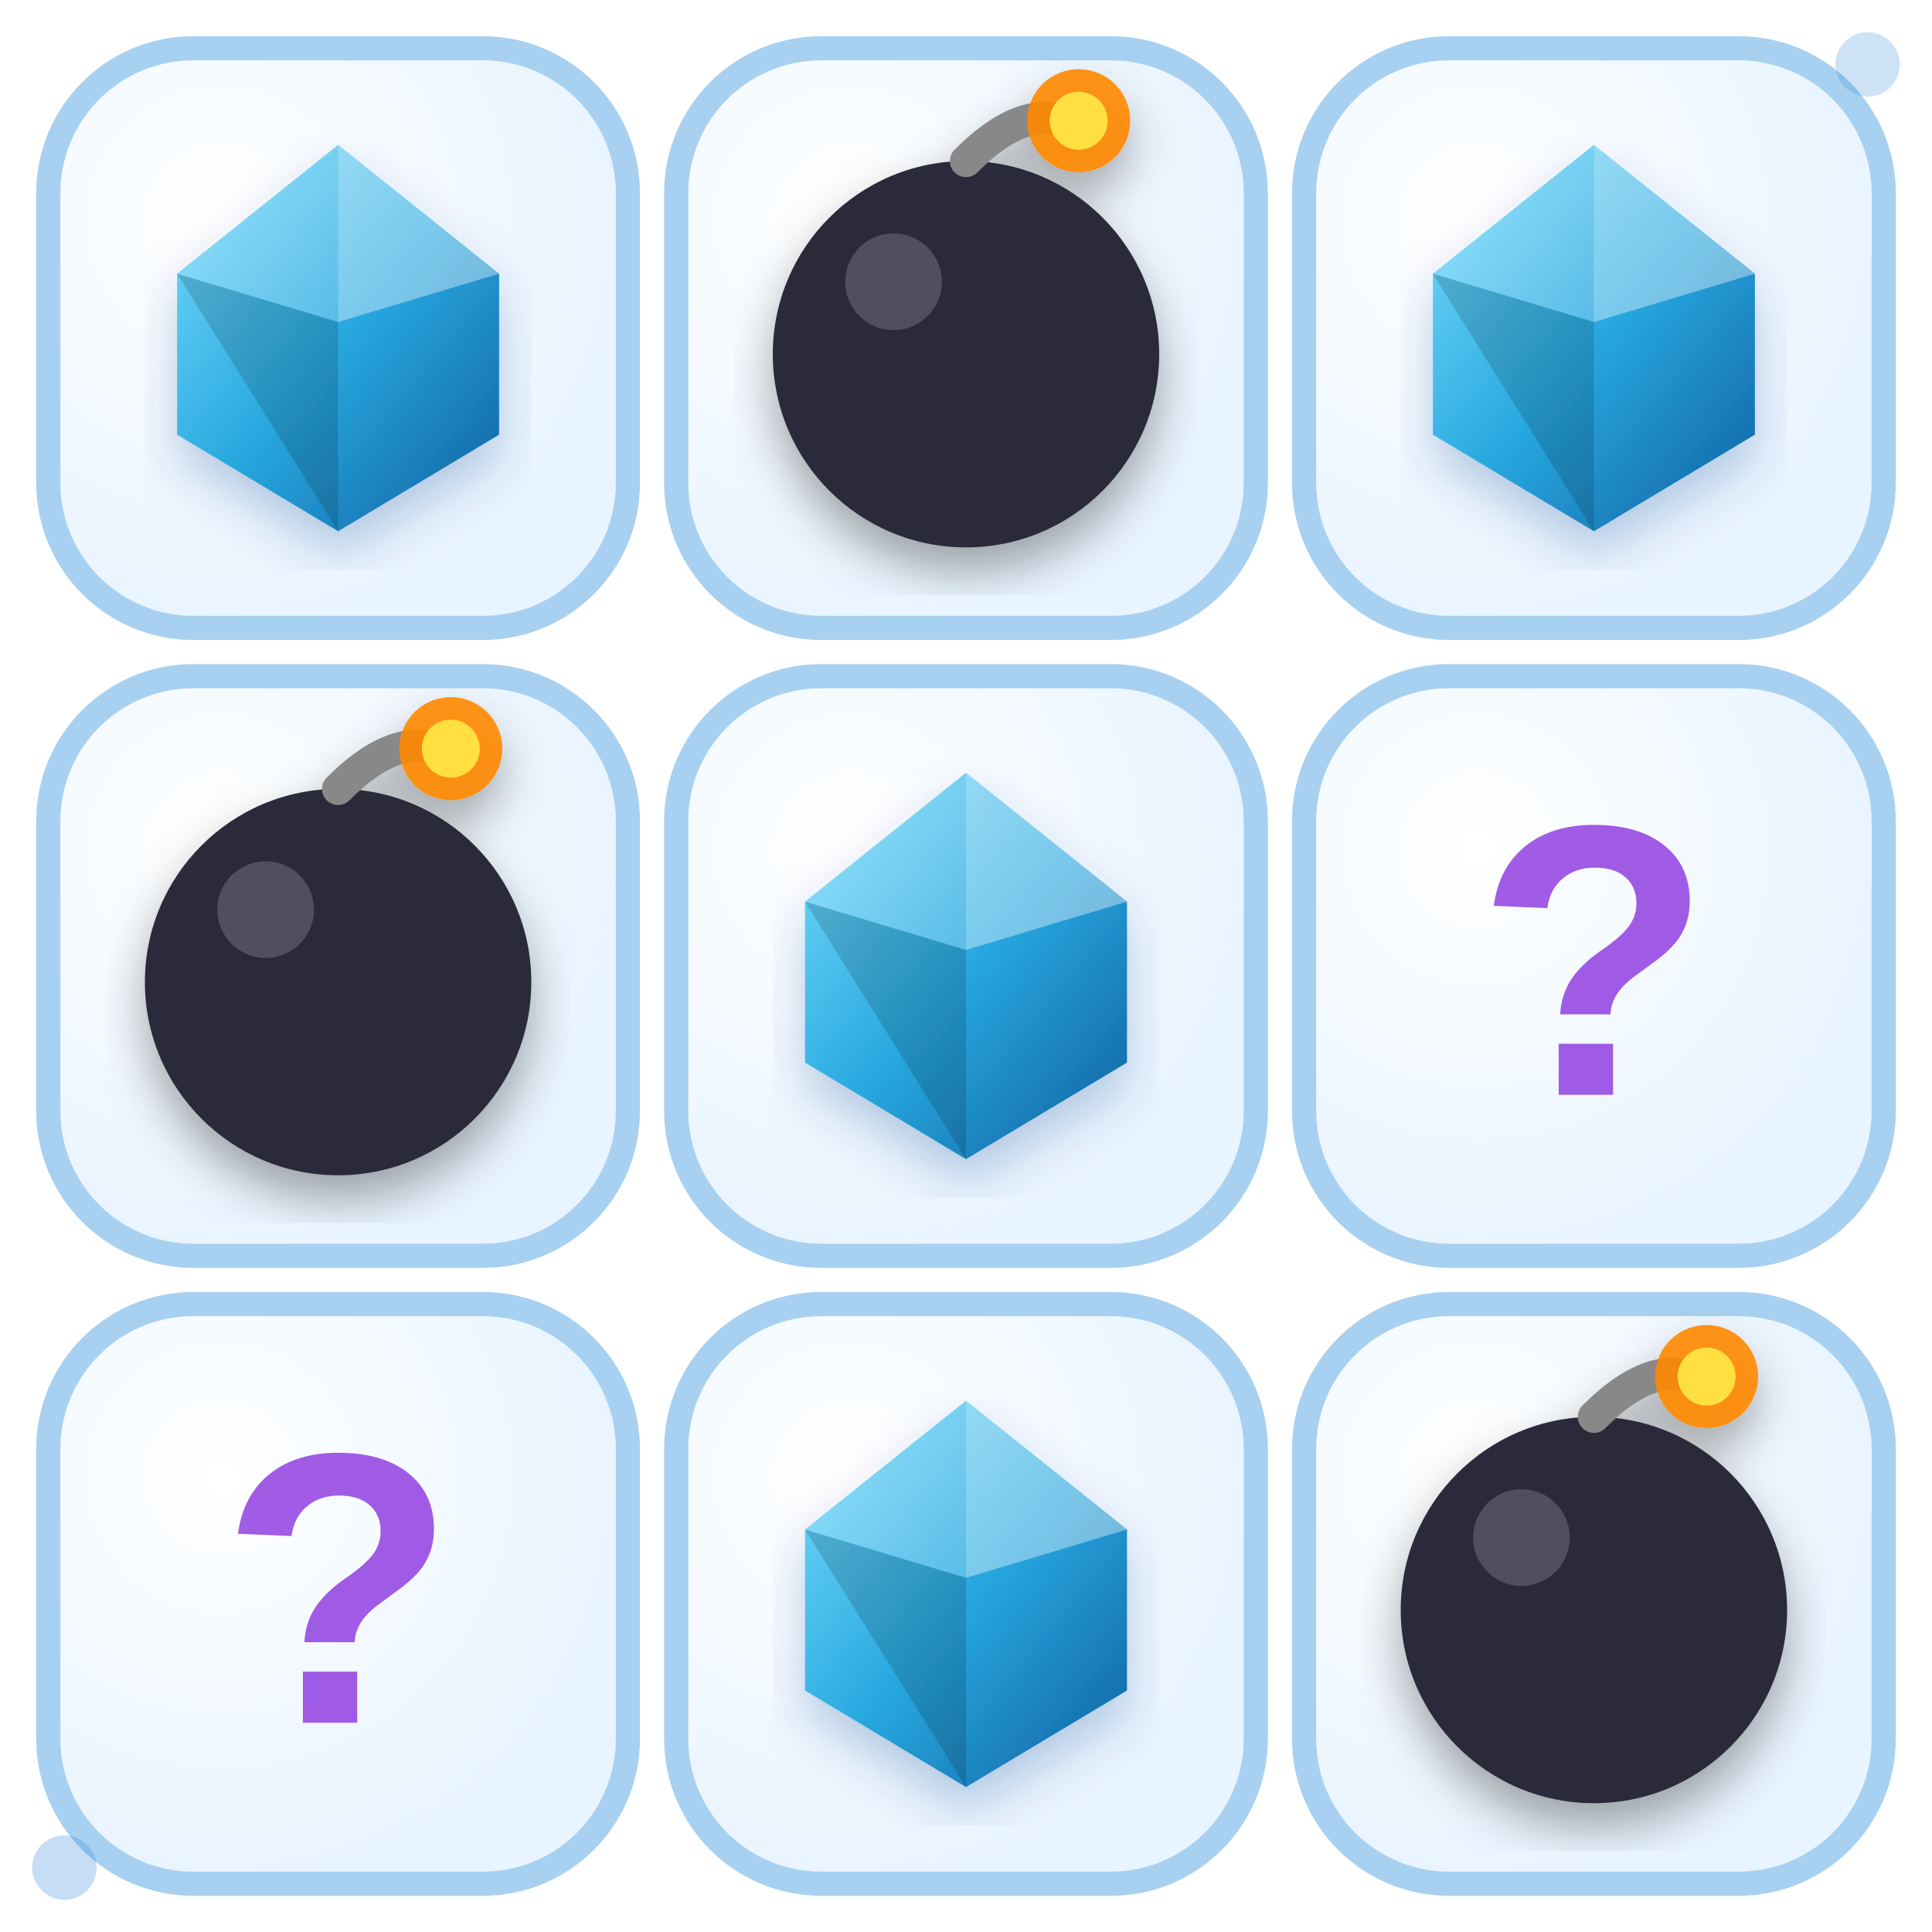
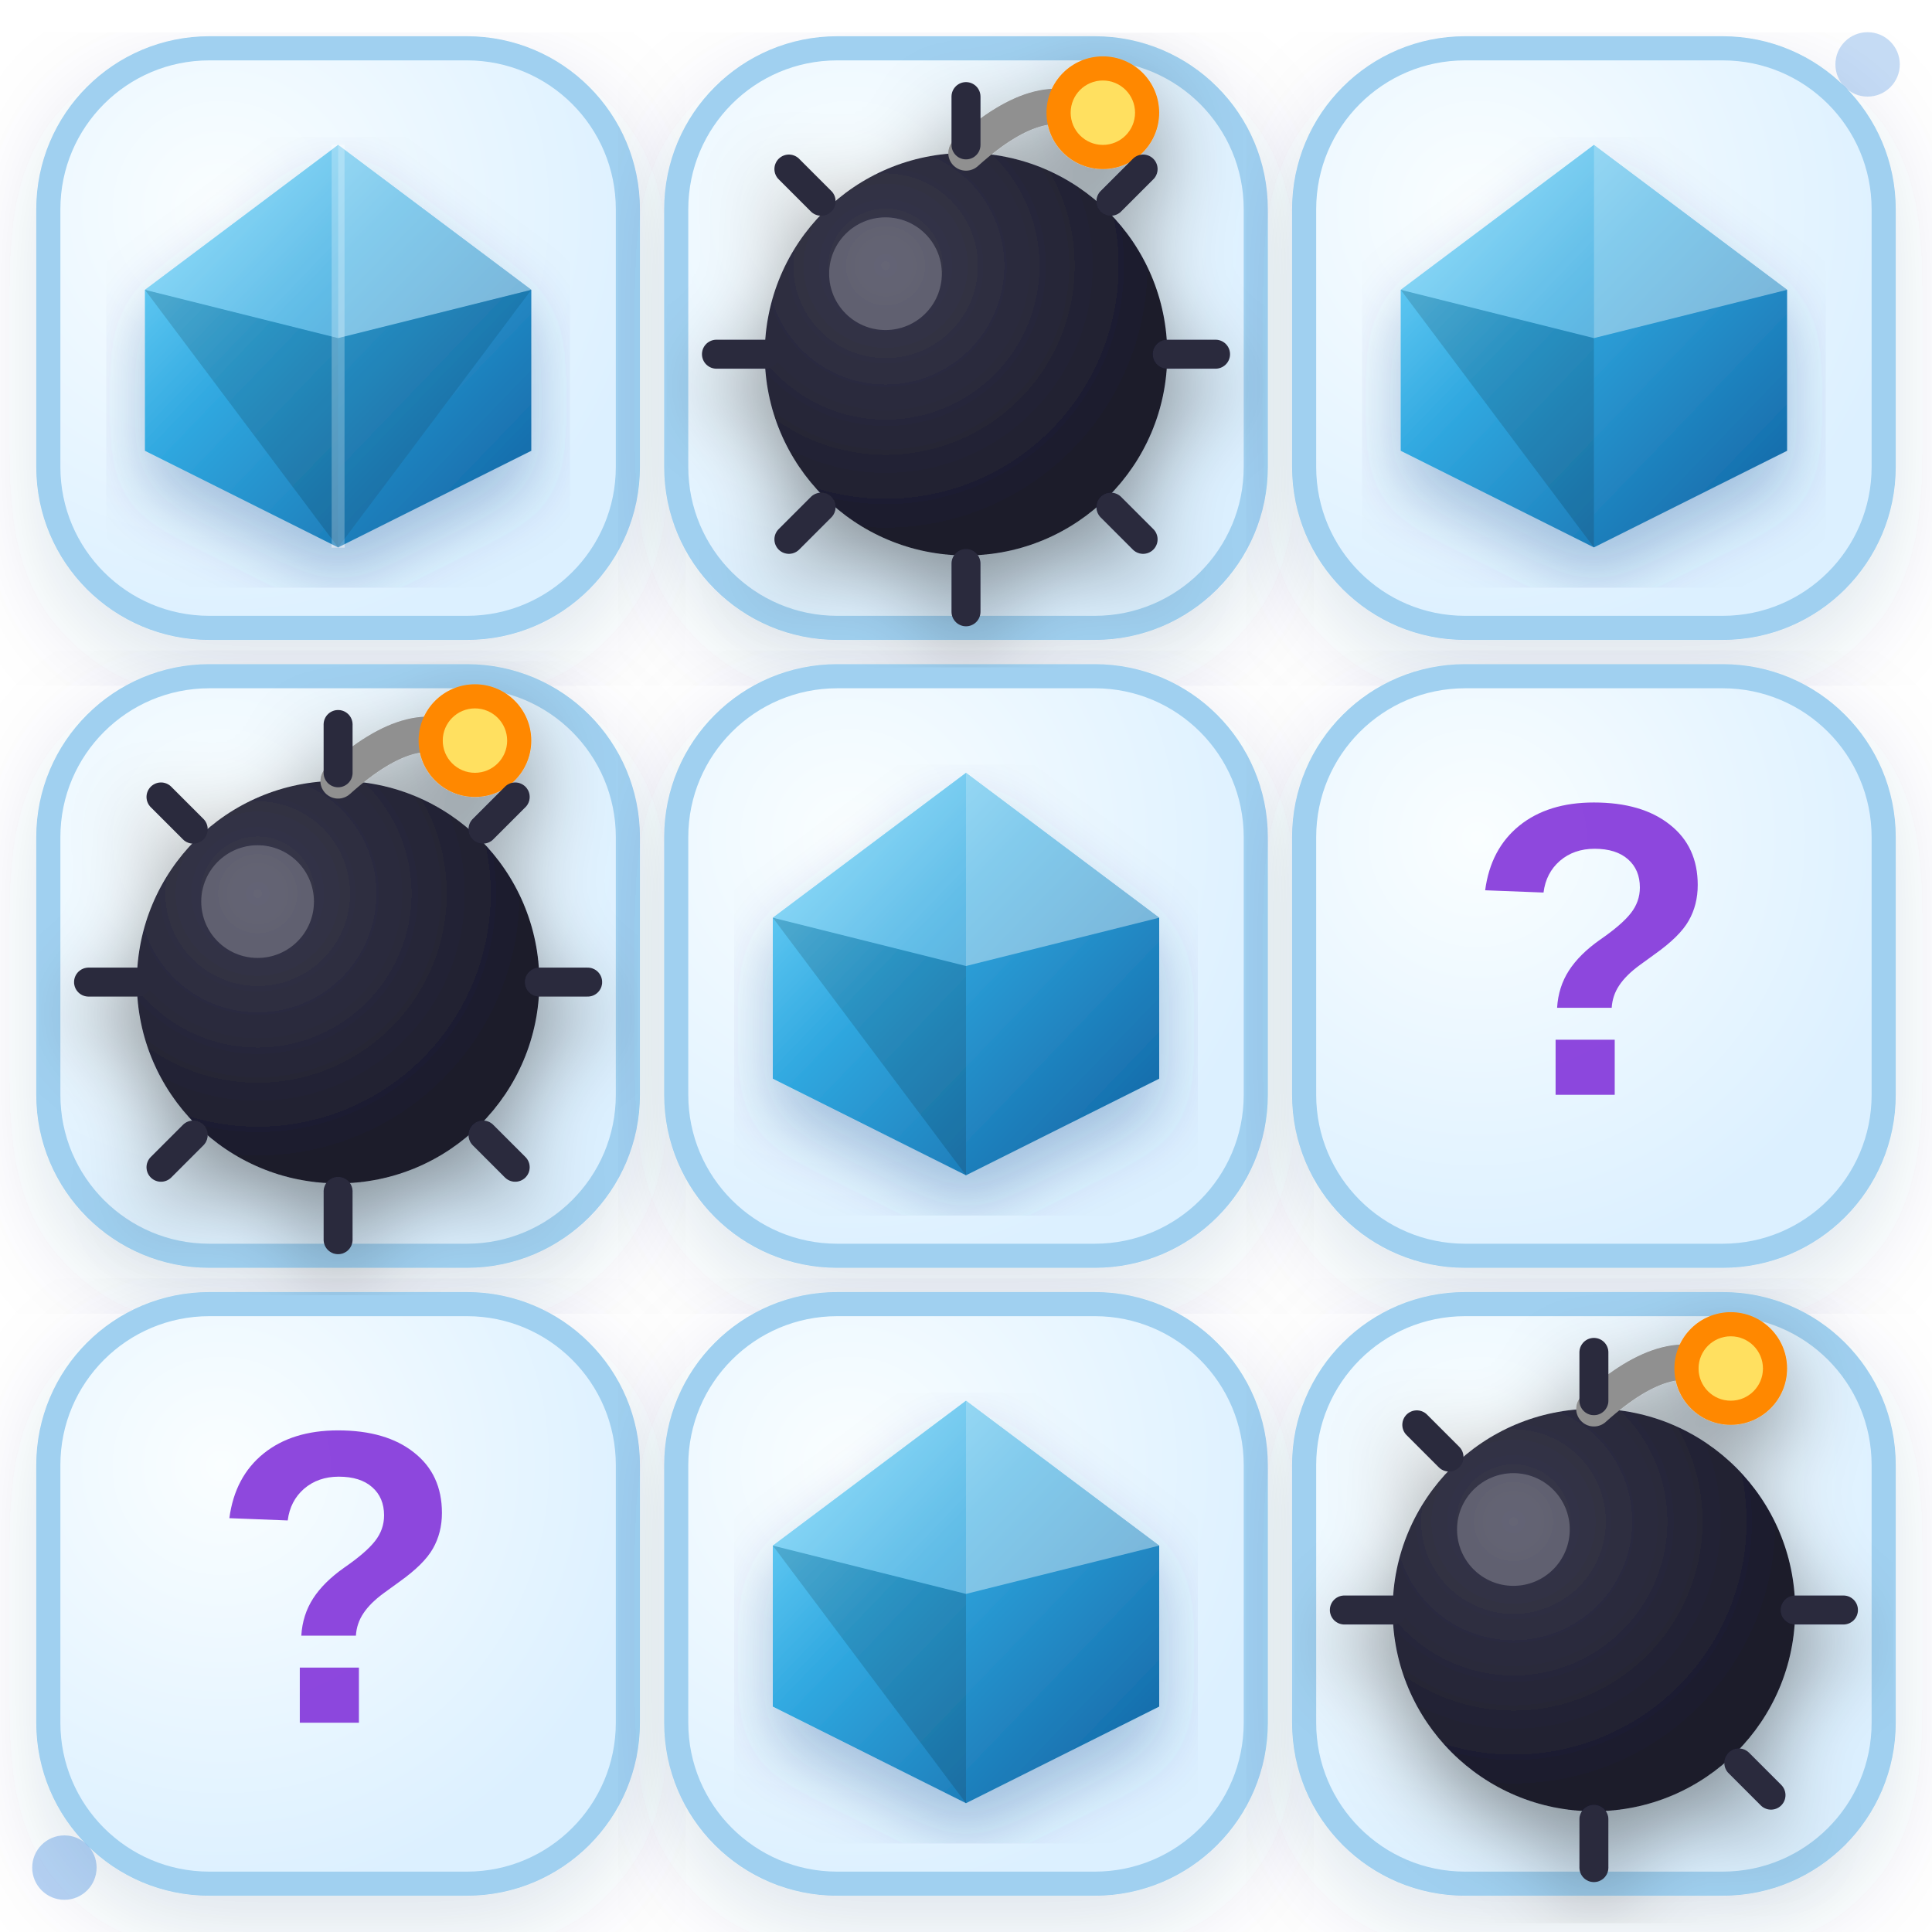
<svg xmlns="http://www.w3.org/2000/svg" viewBox="0 0 120 120">
  <defs>
-     <linearGradient id="gemG" x1="0" y1="0" x2="1" y2="1">
-       <stop offset="0%" stop-color="#7ADEFC" />
-       <stop offset="50%" stop-color="#28A8E0" />
+     <linearGradient id="gemG" x1="0%" y1="0%" x2="100%" y2="100%">
+       <stop offset="0%" stop-color="#80DEFF" />
+       <stop offset="40%" stop-color="#30A8E0" />
      <stop offset="100%" stop-color="#1060A0" />
    </linearGradient>
-     <radialGradient id="cellG" cx="30%" cy="30%" r="70%">
-       <stop offset="0%" stop-color="white" />
-       <stop offset="100%" stop-color="#E8F4FF" />
+     <radialGradient id="cellBg" cx="30%" cy="28%" r="75%">
+       <stop offset="0%" stop-color="#FAFEFF" />
+       <stop offset="100%" stop-color="#DCF0FF" />
    </radialGradient>
-     <filter id="gShadow">
-       <feDropShadow dx="0" dy="1.5" stdDeviation="1.5" flood-color="rgba(0,60,140,0.25)" />
+     <radialGradient id="bombBg" cx="30%" cy="28%" r="70%">
+       <stop offset="0%" stop-color="#3A3A4E" />
+       <stop offset="100%" stop-color="#1A1A2A" />
+     </radialGradient>
+     <filter id="gemDrop">
+       <feDropShadow dx="0" dy="2" stdDeviation="2" flood-color="rgba(0,60,140,0.30)" />
    </filter>
-     <filter id="bShadow">
-       <feDropShadow dx="0" dy="1.5" stdDeviation="1.5" flood-color="rgba(0,0,0,0.35)" />
+     <filter id="bDrop">
+       <feDropShadow dx="0" dy="2" stdDeviation="2.5" flood-color="rgba(0,0,0,0.40)" />
+     </filter>
+     <filter id="cellShadow">
+       <feDropShadow dx="0" dy="2" stdDeviation="3" flood-color="rgba(20,60,120,0.14)" />
    </filter>
  </defs>
-   <rect x="3" y="3" width="36" height="36" rx="9" fill="url(#cellG)" stroke="#A8D0F0" stroke-width="1.5" />
-   <rect x="42" y="3" width="36" height="36" rx="9" fill="url(#cellG)" stroke="#A8D0F0" stroke-width="1.5" />
-   <rect x="81" y="3" width="36" height="36" rx="9" fill="url(#cellG)" stroke="#A8D0F0" stroke-width="1.5" />
-   <rect x="3" y="42" width="36" height="36" rx="9" fill="url(#cellG)" stroke="#A8D0F0" stroke-width="1.5" />
-   <rect x="42" y="42" width="36" height="36" rx="9" fill="url(#cellG)" stroke="#A8D0F0" stroke-width="1.5" />
-   <rect x="81" y="42" width="36" height="36" rx="9" fill="url(#cellG)" stroke="#A8D0F0" stroke-width="1.5" />
-   <rect x="3" y="81" width="36" height="36" rx="9" fill="url(#cellG)" stroke="#A8D0F0" stroke-width="1.5" />
-   <rect x="42" y="81" width="36" height="36" rx="9" fill="url(#cellG)" stroke="#A8D0F0" stroke-width="1.5" />
-   <rect x="81" y="81" width="36" height="36" rx="9" fill="url(#cellG)" stroke="#A8D0F0" stroke-width="1.5" />
-   <g filter="url(#gShadow)">
-     <polygon points="21,9 31,17 31,27 21,33 11,27 11,17" fill="url(#gemG)" />
-     <polygon points="21,9 31,17 21,20" fill="rgba(255,255,255,0.38)" />
-     <polygon points="11,17 21,20 21,33" fill="rgba(0,0,0,0.15)" />
-     <polygon points="11,17 21,9 21,20" fill="rgba(255,255,255,0.22)" />
+   <rect x="3" y="3" width="36" height="36" rx="10" fill="url(#cellBg)" stroke="#A0D0F0" stroke-width="1.5" filter="url(#cellShadow)" />
+   <rect x="42" y="3" width="36" height="36" rx="10" fill="url(#cellBg)" stroke="#A0D0F0" stroke-width="1.5" filter="url(#cellShadow)" />
+   <rect x="81" y="3" width="36" height="36" rx="10" fill="url(#cellBg)" stroke="#A0D0F0" stroke-width="1.5" filter="url(#cellShadow)" />
+   <rect x="3" y="42" width="36" height="36" rx="10" fill="url(#cellBg)" stroke="#A0D0F0" stroke-width="1.5" filter="url(#cellShadow)" />
+   <rect x="42" y="42" width="36" height="36" rx="10" fill="url(#cellBg)" stroke="#A0D0F0" stroke-width="1.5" filter="url(#cellShadow)" />
+   <rect x="81" y="42" width="36" height="36" rx="10" fill="url(#cellBg)" stroke="#A0D0F0" stroke-width="1.5" filter="url(#cellShadow)" />
+   <rect x="3" y="81" width="36" height="36" rx="10" fill="url(#cellBg)" stroke="#A0D0F0" stroke-width="1.5" filter="url(#cellShadow)" />
+   <rect x="42" y="81" width="36" height="36" rx="10" fill="url(#cellBg)" stroke="#A0D0F0" stroke-width="1.5" filter="url(#cellShadow)" />
+   <rect x="81" y="81" width="36" height="36" rx="10" fill="url(#cellBg)" stroke="#A0D0F0" stroke-width="1.5" filter="url(#cellShadow)" />
+   <g filter="url(#gemDrop)">
+     <polygon points="21,9 33,18 33,28 21,34 9,28 9,18" fill="url(#gemG)" />
+     <polygon points="21,9 33,18 21,21" fill="rgba(255,255,255,0.40)" />
+     <polygon points="9,18 21,21 21,34" fill="rgba(0,0,0,0.14)" />
+     <polygon points="9,18 21,9 21,21" fill="rgba(255,255,255,0.24)" />
+     <polygon points="33,18 21,21 21,34" fill="rgba(0,0,0,0.10)" />
+     <line x1="21" y1="9" x2="21" y2="34" stroke="rgba(255,255,255,0.25)" stroke-width="0.8" />
  </g>
-   <g filter="url(#bShadow)">
-     <circle cx="60" cy="22" r="12" fill="#2A2A3A" />
-     <circle cx="55.5" cy="17.5" r="3" fill="rgba(255,255,255,0.18)" />
-     <path d="M60,10 Q64,6 67,8" fill="none" stroke="#888" stroke-width="2" stroke-linecap="round" />
-     <circle cx="67" cy="7.5" r="3.2" fill="#FF8800" opacity="0.9" />
-     <circle cx="67" cy="7.5" r="1.8" fill="#FFE040" />
+   <g filter="url(#bDrop)">
+     <circle cx="60" cy="22" r="12.5" fill="url(#bombBg)" />
+     <circle cx="55" cy="17" r="3.5" fill="rgba(255,255,255,0.22)" />
+     <path d="M60,9.5 Q65,5 68,7.5" fill="none" stroke="#909090" stroke-width="2.2" stroke-linecap="round" />
+     <circle cx="68.5" cy="7" r="3.5" fill="#FF8800" />
+     <circle cx="68.5" cy="7" r="2" fill="#FFE060" />
+     <g stroke="#2A2A3E" stroke-width="1.8" stroke-linecap="round">
+       <line x1="60" y1="9" x2="60" y2="6" />
+       <line x1="60" y1="35" x2="60" y2="38" />
+       <line x1="47.5" y1="22" x2="44.5" y2="22" />
+       <line x1="72.5" y1="22" x2="75.5" y2="22" />
+       <line x1="51" y1="12.5" x2="49" y2="10.5" />
+       <line x1="69" y1="31.5" x2="71" y2="33.5" />
+       <line x1="69" y1="12.5" x2="71" y2="10.5" />
+       <line x1="51" y1="31.5" x2="49" y2="33.5" />
+     </g>
  </g>
-   <g filter="url(#gShadow)">
-     <polygon points="99,9 109,17 109,27 99,33 89,27 89,17" fill="url(#gemG)" />
-     <polygon points="99,9 109,17 99,20" fill="rgba(255,255,255,0.38)" />
-     <polygon points="89,17 99,20 99,33" fill="rgba(0,0,0,0.15)" />
-     <polygon points="89,17 99,9 99,20" fill="rgba(255,255,255,0.22)" />
+   <g filter="url(#gemDrop)">
+     <polygon points="99,9 111,18 111,28 99,34 87,28 87,18" fill="url(#gemG)" />
+     <polygon points="99,9 111,18 99,21" fill="rgba(255,255,255,0.40)" />
+     <polygon points="87,18 99,21 99,34" fill="rgba(0,0,0,0.14)" />
+     <polygon points="87,18 99,9 99,21" fill="rgba(255,255,255,0.24)" />
  </g>
-   <g filter="url(#bShadow)">
-     <circle cx="21" cy="61" r="12" fill="#2A2A3A" />
-     <circle cx="16.5" cy="56.5" r="3" fill="rgba(255,255,255,0.18)" />
-     <path d="M21,49 Q25,45 28,47" fill="none" stroke="#888" stroke-width="2" stroke-linecap="round" />
-     <circle cx="28" cy="46.5" r="3.2" fill="#FF8800" opacity="0.9" />
-     <circle cx="28" cy="46.5" r="1.8" fill="#FFE040" />
+   <g filter="url(#bDrop)">
+     <circle cx="21" cy="61" r="12.5" fill="url(#bombBg)" />
+     <circle cx="16" cy="56" r="3.5" fill="rgba(255,255,255,0.22)" />
+     <path d="M21,48.5 Q26,44 29,46.5" fill="none" stroke="#909090" stroke-width="2.2" stroke-linecap="round" />
+     <circle cx="29.5" cy="46" r="3.5" fill="#FF8800" />
+     <circle cx="29.5" cy="46" r="2" fill="#FFE060" />
+     <g stroke="#2A2A3E" stroke-width="1.8" stroke-linecap="round">
+       <line x1="21" y1="48" x2="21" y2="45" />
+       <line x1="21" y1="74" x2="21" y2="77" />
+       <line x1="8.5" y1="61" x2="5.5" y2="61" />
+       <line x1="33.5" y1="61" x2="36.5" y2="61" />
+       <line x1="12" y1="51.5" x2="10" y2="49.5" />
+       <line x1="30" y1="70.5" x2="32" y2="72.5" />
+       <line x1="30" y1="51.5" x2="32" y2="49.5" />
+       <line x1="12" y1="70.5" x2="10" y2="72.5" />
+     </g>
  </g>
-   <g filter="url(#gShadow)">
-     <polygon points="60,48 70,56 70,66 60,72 50,66 50,56" fill="url(#gemG)" />
-     <polygon points="60,48 70,56 60,59" fill="rgba(255,255,255,0.38)" />
-     <polygon points="50,56 60,59 60,72" fill="rgba(0,0,0,0.15)" />
-     <polygon points="50,56 60,48 60,59" fill="rgba(255,255,255,0.22)" />
+   <g filter="url(#gemDrop)">
+     <polygon points="60,48 72,57 72,67 60,73 48,67 48,57" fill="url(#gemG)" />
+     <polygon points="60,48 72,57 60,60" fill="rgba(255,255,255,0.40)" />
+     <polygon points="48,57 60,60 60,73" fill="rgba(0,0,0,0.14)" />
+     <polygon points="48,57 60,48 60,60" fill="rgba(255,255,255,0.24)" />
  </g>
-   <text x="99" y="68" text-anchor="middle" font-size="24" font-weight="900" fill="#9040E0" font-family="Arial,sans-serif" opacity="0.85">?</text>
-   <text x="21" y="107" text-anchor="middle" font-size="24" font-weight="900" fill="#9040E0" font-family="Arial,sans-serif" opacity="0.85">?</text>
-   <g filter="url(#gShadow)">
-     <polygon points="60,87 70,95 70,105 60,111 50,105 50,95" fill="url(#gemG)" />
-     <polygon points="60,87 70,95 60,98" fill="rgba(255,255,255,0.38)" />
-     <polygon points="50,95 60,98 60,111" fill="rgba(0,0,0,0.15)" />
-     <polygon points="50,95 60,87 60,98" fill="rgba(255,255,255,0.22)" />
+   <text x="99" y="68" text-anchor="middle" font-size="26" font-weight="900" fill="#8030D8" opacity="0.88" font-family="Arial,sans-serif">?</text>
+   <text x="21" y="107" text-anchor="middle" font-size="26" font-weight="900" fill="#8030D8" opacity="0.88" font-family="Arial,sans-serif">?</text>
+   <g filter="url(#gemDrop)">
+     <polygon points="60,87 72,96 72,106 60,112 48,106 48,96" fill="url(#gemG)" />
+     <polygon points="60,87 72,96 60,99" fill="rgba(255,255,255,0.40)" />
+     <polygon points="48,96 60,99 60,112" fill="rgba(0,0,0,0.14)" />
+     <polygon points="48,96 60,87 60,99" fill="rgba(255,255,255,0.24)" />
  </g>
-   <g filter="url(#bShadow)">
-     <circle cx="99" cy="100" r="12" fill="#2A2A3A" />
-     <circle cx="94.5" cy="95.5" r="3" fill="rgba(255,255,255,0.18)" />
-     <path d="M99,88 Q103,84 106,86" fill="none" stroke="#888" stroke-width="2" stroke-linecap="round" />
-     <circle cx="106" cy="85.5" r="3.2" fill="#FF8800" opacity="0.9" />
-     <circle cx="106" cy="85.5" r="1.8" fill="#FFE040" />
+   <g filter="url(#bDrop)">
+     <circle cx="99" cy="100" r="12.5" fill="url(#bombBg)" />
+     <circle cx="94" cy="95" r="3.5" fill="rgba(255,255,255,0.22)" />
+     <path d="M99,87.5 Q104,83 107,85.5" fill="none" stroke="#909090" stroke-width="2.2" stroke-linecap="round" />
+     <circle cx="107.5" cy="85" r="3.5" fill="#FF8800" />
+     <circle cx="107.5" cy="85" r="2" fill="#FFE060" />
+     <g stroke="#2A2A3E" stroke-width="1.8" stroke-linecap="round">
+       <line x1="99" y1="87" x2="99" y2="84" />
+       <line x1="99" y1="113" x2="99" y2="116" />
+       <line x1="86.5" y1="100" x2="83.5" y2="100" />
+       <line x1="111.5" y1="100" x2="114.5" y2="100" />
+       <line x1="90" y1="90.5" x2="88" y2="88.5" />
+       <line x1="108" y1="109.5" x2="110" y2="111.5" />
+     </g>
  </g>
-   <circle cx="4" cy="116" r="2" fill="rgba(60,140,220,0.3)" />
-   <circle cx="116" cy="4" r="2" fill="rgba(60,140,220,0.25)" />
+   <circle cx="4" cy="116" r="2" fill="rgba(50,130,220,0.35)" />
+   <circle cx="116" cy="4" r="2" fill="rgba(50,130,220,0.28)" />
</svg>
